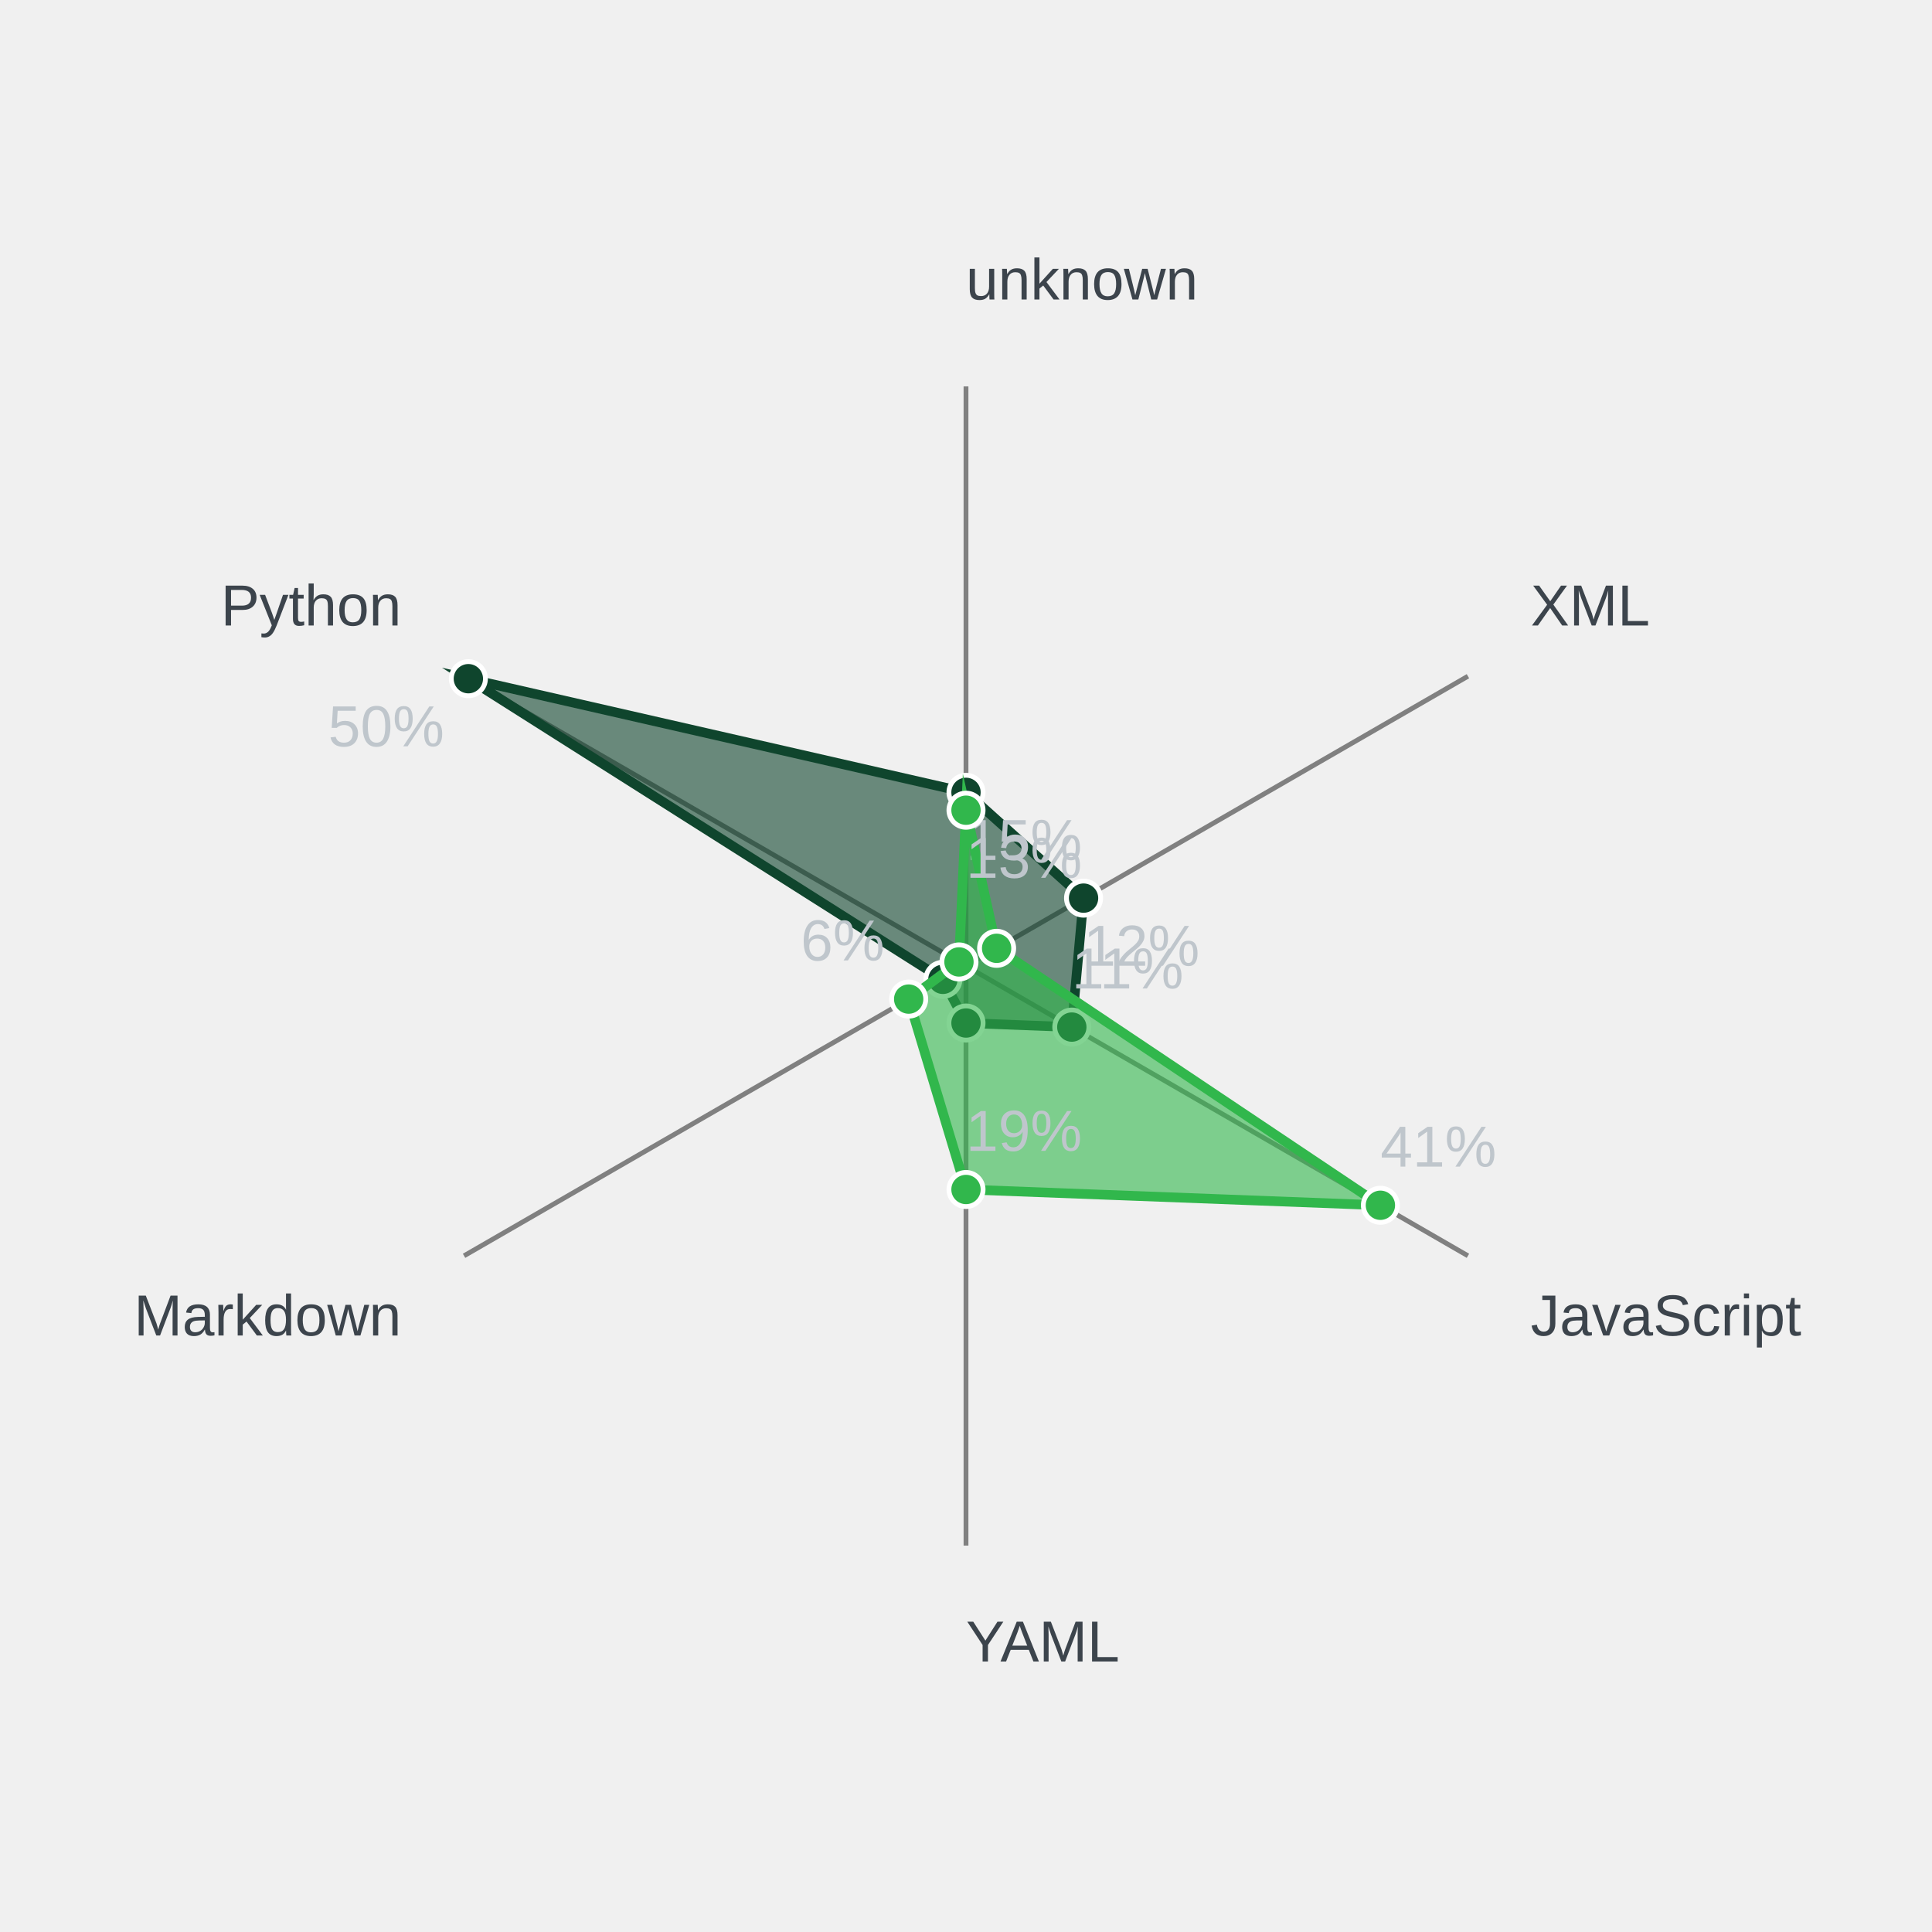
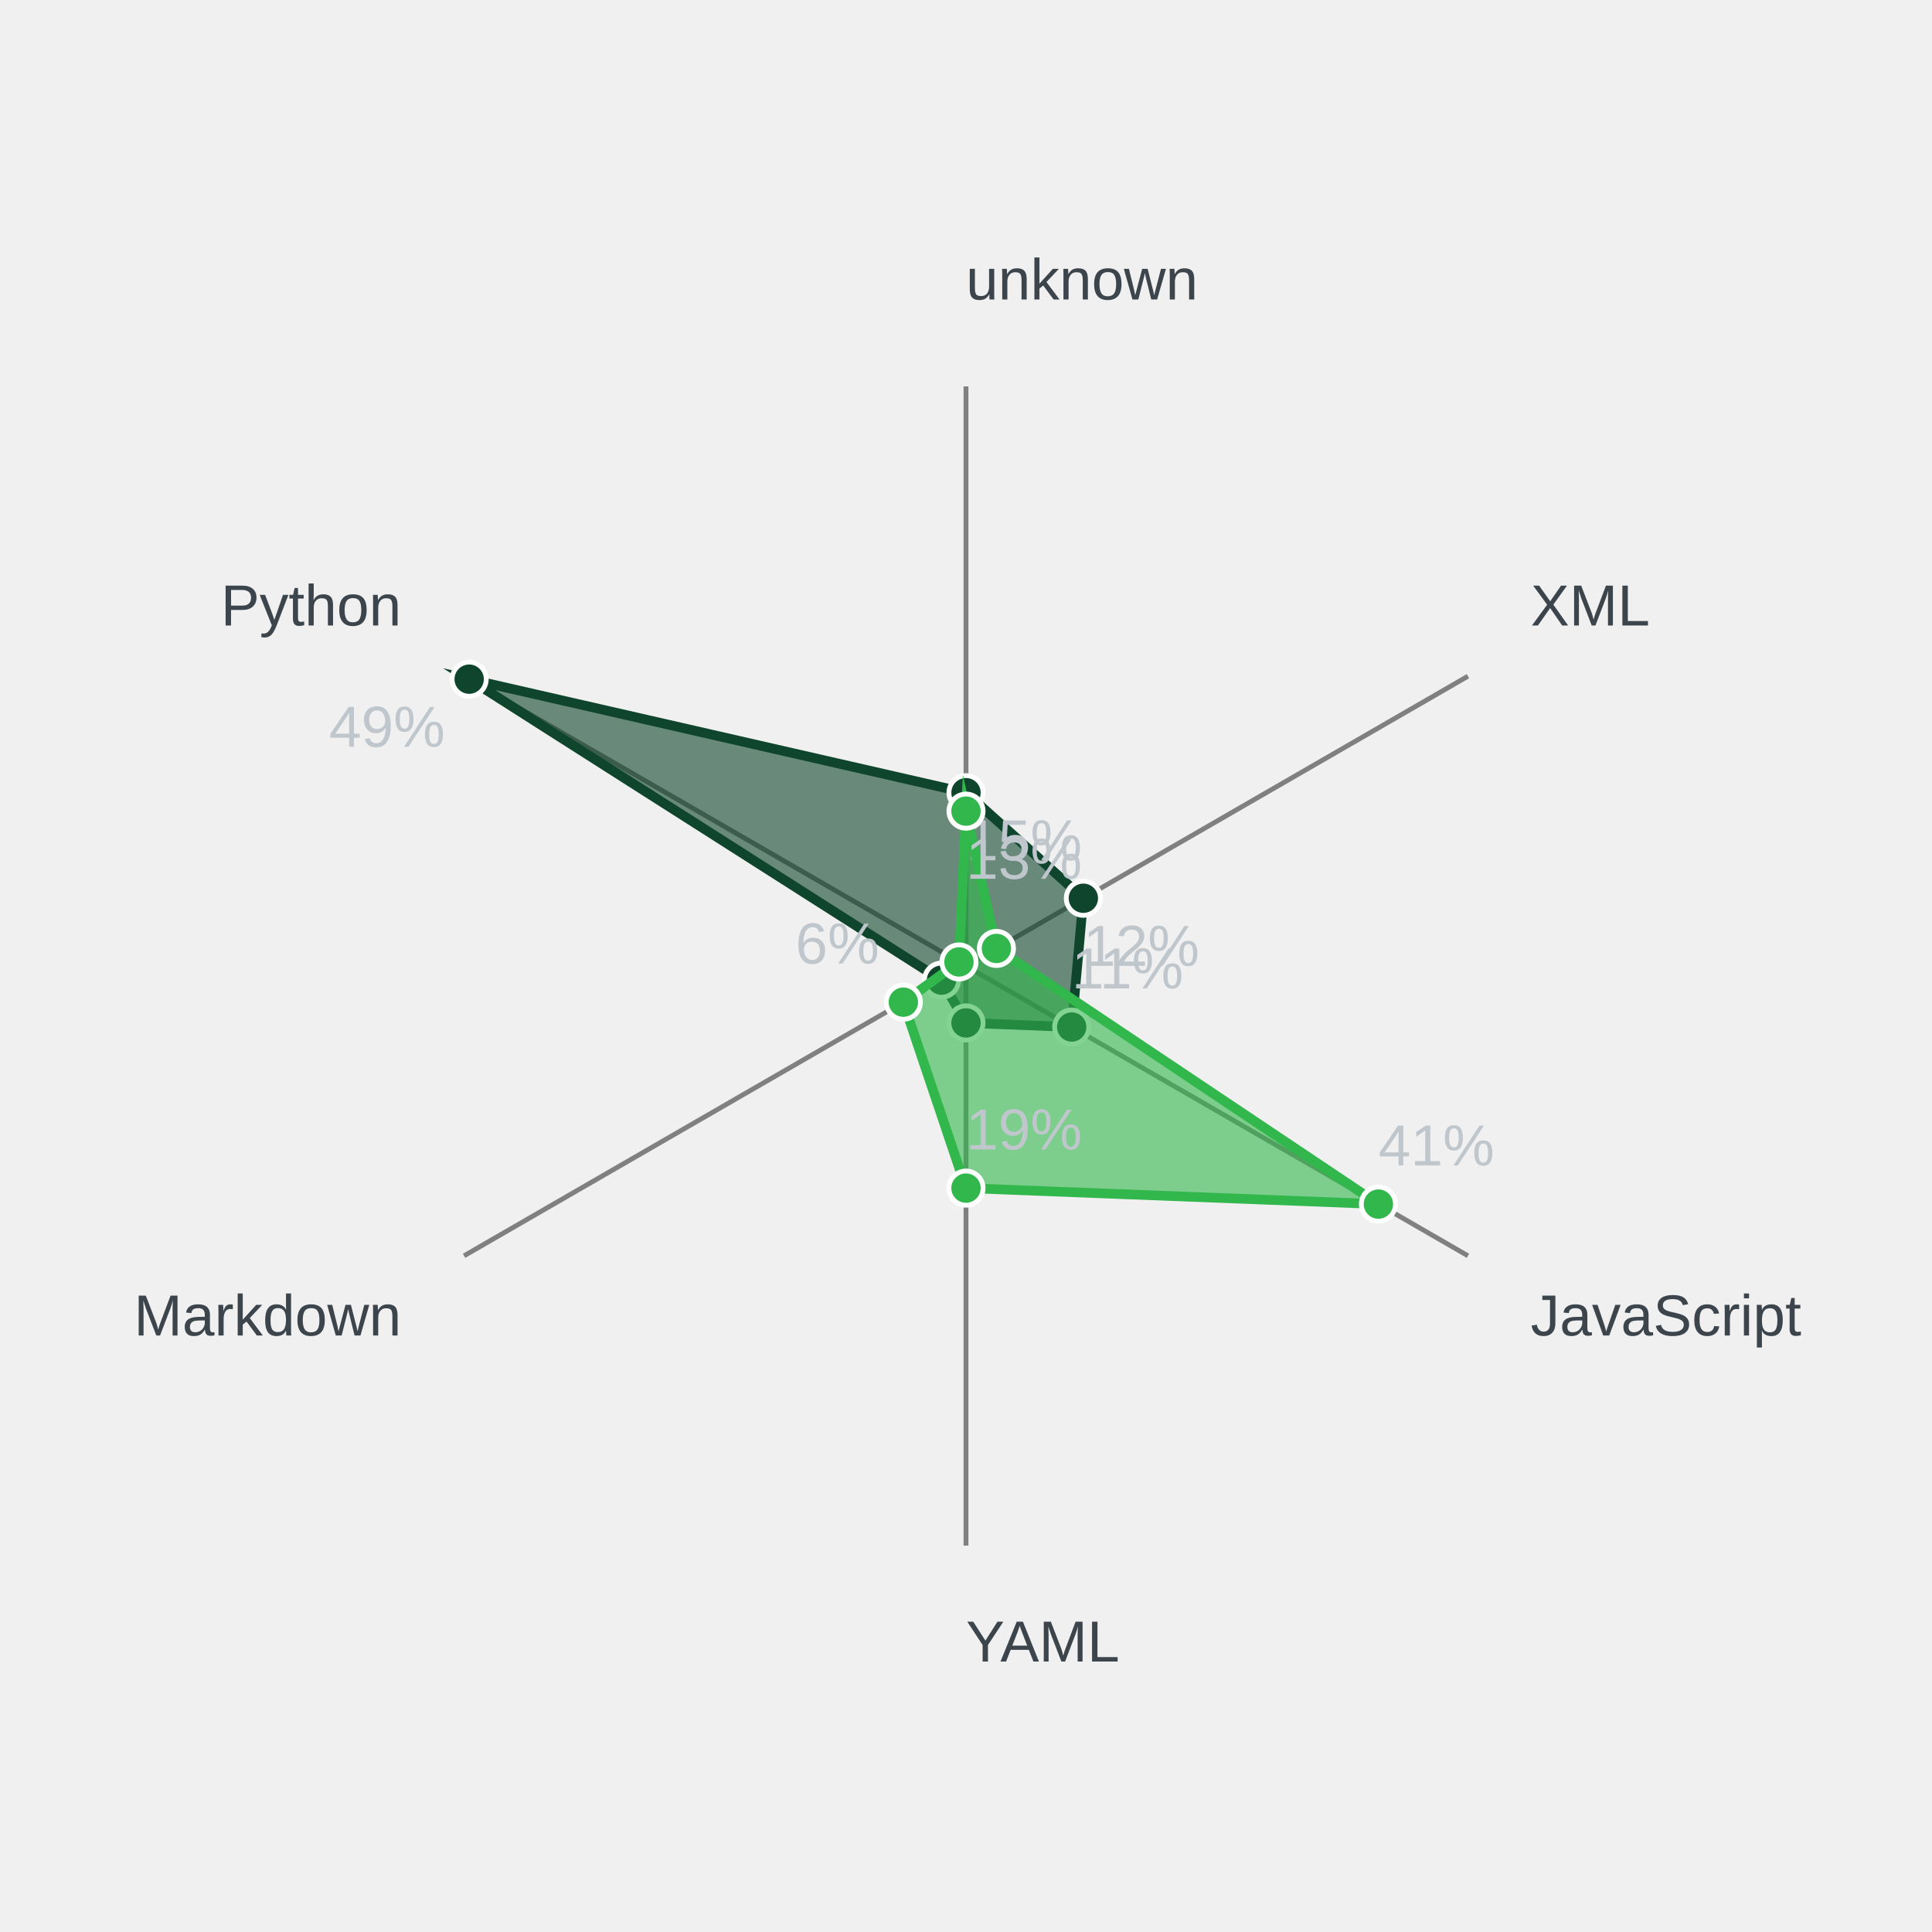
<svg xmlns="http://www.w3.org/2000/svg" version="1.1" class="marks" width="400" height="400" viewBox="0 0 400 400">
  <g fill="none" stroke-miterlimit="10" transform="translate(80,80)">
    <g class="mark-group role-frame root" role="graphics-object" aria-roledescription="group mark container">
      <g transform="translate(120,120)">
        <path class="background" aria-hidden="true" d="M0,0h240v240h-240Z" />
        <g>
          <g class="mark-rule role-mark radial-grid" role="graphics-symbol" aria-roledescription="rule mark container">
            <line transform="translate(0,0)" x2="-103.923" y2="-60" stroke="gray" stroke-width="1" />
            <line transform="translate(0,0)" x2="3.399323338588788e-14" y2="-120" stroke="gray" stroke-width="1" />
            <line transform="translate(0,0)" x2="103.923" y2="-60" stroke="gray" stroke-width="1" />
            <line transform="translate(0,0)" x2="103.923" y2="60" stroke="gray" stroke-width="1" />
            <line transform="translate(0,0)" x2="7.34788079488412e-15" y2="120" stroke="gray" stroke-width="1" />
            <line transform="translate(0,0)" x2="-103.923" y2="60" stroke="gray" stroke-width="1" />
          </g>
          <g class="mark-group role-scope categories" role="graphics-object" aria-roledescription="group mark container">
            <g transform="translate(0,0)">
              <path class="background" aria-hidden="true" d="M0,0h0v0h0Z" />
              <g>
                <g class="mark-line role-mark category-line" role="graphics-symbol" aria-roledescription="line mark container">
-                   <path d="M-103.029,-59.484L0,-35.952L24.339,-14.052L21.907,12.648L0,11.808L-4.78,2.76Z" fill="#0f452d" fill-opacity="0.6" stroke="#0f452d" stroke-width="2" />
+                   <path d="M-102.863,-59.388L0,-35.88L24.297,-14.028L21.886,12.636L0,11.784L-5.071,2.928Z" fill="#0f452d" fill-opacity="0.6" stroke="#0f452d" stroke-width="2" />
                </g>
                <g class="mark-symbol role-mark category-point" role="graphics-symbol" aria-roledescription="symbol mark container">
-                   <path transform="translate(-103.0293,-59.484)" d="M3.536,0A3.536,3.536,0,1,1,-3.536,0A3.536,3.536,0,1,1,3.536,0" fill="#0f452d" stroke="white" stroke-width="1" />
-                   <path transform="translate(1.0184372722412009e-14,-35.952)" d="M3.536,0A3.536,3.536,0,1,1,-3.536,0A3.536,3.536,0,1,1,3.536,0" fill="#0f452d" stroke="white" stroke-width="1" />
-                   <path transform="translate(24.33878,-14.052)" d="M3.536,0A3.536,3.536,0,1,1,-3.536,0A3.536,3.536,0,1,1,3.536,0" fill="#0f452d" stroke="white" stroke-width="1" />
-                   <path transform="translate(21.90698,12.648)" d="M3.536,0A3.536,3.536,0,1,1,-3.536,0A3.536,3.536,0,1,1,3.536,0" fill="#0f452d" stroke="white" stroke-width="1" />
-                   <path transform="translate(7.230314702165973e-16,11.808)" d="M3.536,0A3.536,3.536,0,1,1,-3.536,0A3.536,3.536,0,1,1,3.536,0" fill="#0f452d" stroke="white" stroke-width="1" />
-                   <path transform="translate(-4.78046,2.76)" d="M3.536,0A3.536,3.536,0,1,1,-3.536,0A3.536,3.536,0,1,1,3.536,0" fill="#0f452d" stroke="white" stroke-width="1" />
+                   <path transform="translate(-102.863,-59.388)" d="M3.536,0A3.536,3.536,0,1,1,-3.536,0A3.536,3.536,0,1,1,3.536,0" fill="#0f452d" stroke="white" stroke-width="1" />
+                   <path transform="translate(1.0163976782380474e-14,-35.88)" d="M3.536,0A3.536,3.536,0,1,1,-3.536,0A3.536,3.536,0,1,1,3.536,0" fill="#0f452d" stroke="white" stroke-width="1" />
+                   <path transform="translate(24.29721,-14.028)" d="M3.536,0A3.536,3.536,0,1,1,-3.536,0A3.536,3.536,0,1,1,3.536,0" fill="#0f452d" stroke="white" stroke-width="1" />
+                   <path transform="translate(21.88619,12.636)" d="M3.536,0A3.536,3.536,0,1,1,-3.536,0A3.536,3.536,0,1,1,3.536,0" fill="#0f452d" stroke="white" stroke-width="1" />
+                   <path transform="translate(7.215618940576205e-16,11.784)" d="M3.536,0A3.536,3.536,0,1,1,-3.536,0A3.536,3.536,0,1,1,3.536,0" fill="#0f452d" stroke="white" stroke-width="1" />
+                   <path transform="translate(-5.071445,2.928)" d="M3.536,0A3.536,3.536,0,1,1,-3.536,0A3.536,3.536,0,1,1,3.536,0" fill="#0f452d" stroke="white" stroke-width="1" />
                </g>
                <g class="mark-text role-mark value-text" role="graphics-object" aria-roledescription="text mark container">
-                   <text text-anchor="end" transform="translate(-108.0293,-45.484)" font-family="Arial, sans-serif" font-size="12px" fill="#bfc6cc">50%</text>
-                   <text text-anchor="start" transform="translate(1.0184372722412009e-14,-21.952)" font-family="Arial, sans-serif" font-size="12px" fill="#bfc6cc">15%</text>
-                   <text text-anchor="start" transform="translate(24.33878,-0.052)" font-family="Arial, sans-serif" font-size="12px" fill="#bfc6cc">12%</text>
-                   <text text-anchor="start" transform="translate(21.90698,4.648)" font-family="Arial, sans-serif" font-size="12px" fill="#bfc6cc">11%</text>
-                   <text text-anchor="start" transform="translate(7.230314702165973e-16,3.808)" font-family="Arial, sans-serif" font-size="12px" fill="#bfc6cc" />
-                   <text text-anchor="end" transform="translate(-9.78046,-5.24)" font-family="Arial, sans-serif" font-size="12px" fill="#bfc6cc" />
+                   <text text-anchor="end" transform="translate(-107.863,-45.388)" font-family="Arial, sans-serif" font-size="12px" fill="#bfc6cc">49%</text>
+                   <text text-anchor="start" transform="translate(1.0163976782380474e-14,-21.88)" font-family="Arial, sans-serif" font-size="12px" fill="#bfc6cc">15%</text>
+                   <text text-anchor="start" transform="translate(24.29721,-0.028)" font-family="Arial, sans-serif" font-size="12px" fill="#bfc6cc">12%</text>
+                   <text text-anchor="start" transform="translate(21.88619,4.636)" font-family="Arial, sans-serif" font-size="12px" fill="#bfc6cc">11%</text>
+                   <text text-anchor="start" transform="translate(7.215618940576205e-16,3.784)" font-family="Arial, sans-serif" font-size="12px" fill="#bfc6cc" />
+                   <text text-anchor="end" transform="translate(-10.07144,-5.072)" font-family="Arial, sans-serif" font-size="12px" fill="#bfc6cc" />
                </g>
              </g>
              <path class="foreground" aria-hidden="true" d="" display="none" />
            </g>
            <g transform="translate(0,0)">
              <path class="background" aria-hidden="true" d="M0,0h0v0h0Z" />
              <g>
                <g class="mark-line role-mark category-line" role="graphics-symbol" aria-roledescription="line mark container">
-                   <path d="M-1.455,-0.84L0,-32.256L6.339,-3.66L85.799,49.536L0,46.272L-11.868,6.852Z" fill="#31b74c" fill-opacity="0.6" stroke="#31b74c" stroke-width="2" />
+                   <path d="M-1.455,-0.84L0,-32.064L6.298,-3.636L85.383,49.296L0,45.984L-12.97,7.488Z" fill="#31b74c" fill-opacity="0.6" stroke="#31b74c" stroke-width="2" />
                </g>
                <g class="mark-symbol role-mark category-point" role="graphics-symbol" aria-roledescription="symbol mark container">
                  <path transform="translate(-1.454923,-0.84)" d="M3.536,0A3.536,3.536,0,1,1,-3.536,0A3.536,3.536,0,1,1,3.536,0" fill="#31b74c" stroke="white" stroke-width="1" />
-                   <path transform="translate(9.137381134126662e-15,-32.256)" d="M3.536,0A3.536,3.536,0,1,1,-3.536,0A3.536,3.536,0,1,1,3.536,0" fill="#31b74c" stroke="white" stroke-width="1" />
-                   <path transform="translate(6.339306,-3.66)" d="M3.536,0A3.536,3.536,0,1,1,-3.536,0A3.536,3.536,0,1,1,3.536,0" fill="#31b74c" stroke="white" stroke-width="1" />
-                   <path transform="translate(85.79887,49.536)" d="M3.536,0A3.536,3.536,0,1,1,-3.536,0A3.536,3.536,0,1,1,3.536,0" fill="#31b74c" stroke="white" stroke-width="1" />
-                   <path transform="translate(2.8333428345073164e-15,46.272)" d="M3.536,0A3.536,3.536,0,1,1,-3.536,0A3.536,3.536,0,1,1,3.536,0" fill="#31b74c" stroke="white" stroke-width="1" />
-                   <path transform="translate(-11.86801,6.852)" d="M3.536,0A3.536,3.536,0,1,1,-3.536,0A3.536,3.536,0,1,1,3.536,0" fill="#31b74c" stroke="white" stroke-width="1" />
+                   <path transform="translate(9.082991960709241e-15,-32.064)" d="M3.536,0A3.536,3.536,0,1,1,-3.536,0A3.536,3.536,0,1,1,3.536,0" fill="#31b74c" stroke="white" stroke-width="1" />
+                   <path transform="translate(6.297737,-3.636)" d="M3.536,0A3.536,3.536,0,1,1,-3.536,0A3.536,3.536,0,1,1,3.536,0" fill="#31b74c" stroke="white" stroke-width="1" />
+                   <path transform="translate(85.38318,49.296)" d="M3.536,0A3.536,3.536,0,1,1,-3.536,0A3.536,3.536,0,1,1,3.536,0" fill="#31b74c" stroke="white" stroke-width="1" />
+                   <path transform="translate(2.815707920599594e-15,45.984)" d="M3.536,0A3.536,3.536,0,1,1,-3.536,0A3.536,3.536,0,1,1,3.536,0" fill="#31b74c" stroke="white" stroke-width="1" />
+                   <path transform="translate(-12.9696,7.488)" d="M3.536,0A3.536,3.536,0,1,1,-3.536,0A3.536,3.536,0,1,1,3.536,0" fill="#31b74c" stroke="white" stroke-width="1" />
                </g>
                <g class="mark-text role-mark value-text" role="graphics-object" aria-roledescription="text mark container">
                  <text text-anchor="end" transform="translate(-6.454923,13.16)" font-family="Arial, sans-serif" font-size="12px" fill="#bfc6cc" />
-                   <text text-anchor="start" transform="translate(9.137381134126662e-15,-18.256)" font-family="Arial, sans-serif" font-size="12px" fill="#bfc6cc">13%</text>
-                   <text text-anchor="start" transform="translate(6.339306,10.34)" font-family="Arial, sans-serif" font-size="12px" fill="#bfc6cc" />
-                   <text text-anchor="start" transform="translate(85.79887,41.536)" font-family="Arial, sans-serif" font-size="12px" fill="#bfc6cc">41%</text>
-                   <text text-anchor="start" transform="translate(2.8333428345073164e-15,38.272)" font-family="Arial, sans-serif" font-size="12px" fill="#bfc6cc">19%</text>
-                   <text text-anchor="end" transform="translate(-16.86801,-1.148)" font-family="Arial, sans-serif" font-size="12px" fill="#bfc6cc">6%</text>
+                   <text text-anchor="start" transform="translate(9.082991960709241e-15,-18.064)" font-family="Arial, sans-serif" font-size="12px" fill="#bfc6cc">13%</text>
+                   <text text-anchor="start" transform="translate(6.297737,10.364)" font-family="Arial, sans-serif" font-size="12px" fill="#bfc6cc" />
+                   <text text-anchor="start" transform="translate(85.38318,41.296)" font-family="Arial, sans-serif" font-size="12px" fill="#bfc6cc">41%</text>
+                   <text text-anchor="start" transform="translate(2.815707920599594e-15,37.984)" font-family="Arial, sans-serif" font-size="12px" fill="#bfc6cc">19%</text>
+                   <text text-anchor="end" transform="translate(-17.9696,-0.512)" font-family="Arial, sans-serif" font-size="12px" fill="#bfc6cc">6%</text>
                </g>
              </g>
              <path class="foreground" aria-hidden="true" d="" display="none" />
            </g>
          </g>
          <g class="mark-text role-mark key-label" role="graphics-object" aria-roledescription="text mark container">
            <text text-anchor="end" transform="translate(-116.9134,-70.5)" font-family="Arial, sans-serif" font-size="12px" fill="#3c444c">Python</text>
            <text text-anchor="start" transform="translate(3.824238755912386e-14,-138)" font-family="Arial, sans-serif" font-size="12px" fill="#3c444c">unknown</text>
            <text text-anchor="start" transform="translate(116.9134,-70.5)" font-family="Arial, sans-serif" font-size="12px" fill="#3c444c">XML</text>
            <text text-anchor="start" transform="translate(116.9134,76.5)" font-family="Arial, sans-serif" font-size="12px" fill="#3c444c">JavaScript</text>
            <text text-anchor="start" transform="translate(8.266365894244634e-15,144)" font-family="Arial, sans-serif" font-size="12px" fill="#3c444c">YAML</text>
            <text text-anchor="end" transform="translate(-116.9134,76.5)" font-family="Arial, sans-serif" font-size="12px" fill="#3c444c">Markdown</text>
          </g>
        </g>
        <path class="foreground" aria-hidden="true" d="" display="none" />
      </g>
    </g>
  </g>
</svg>
